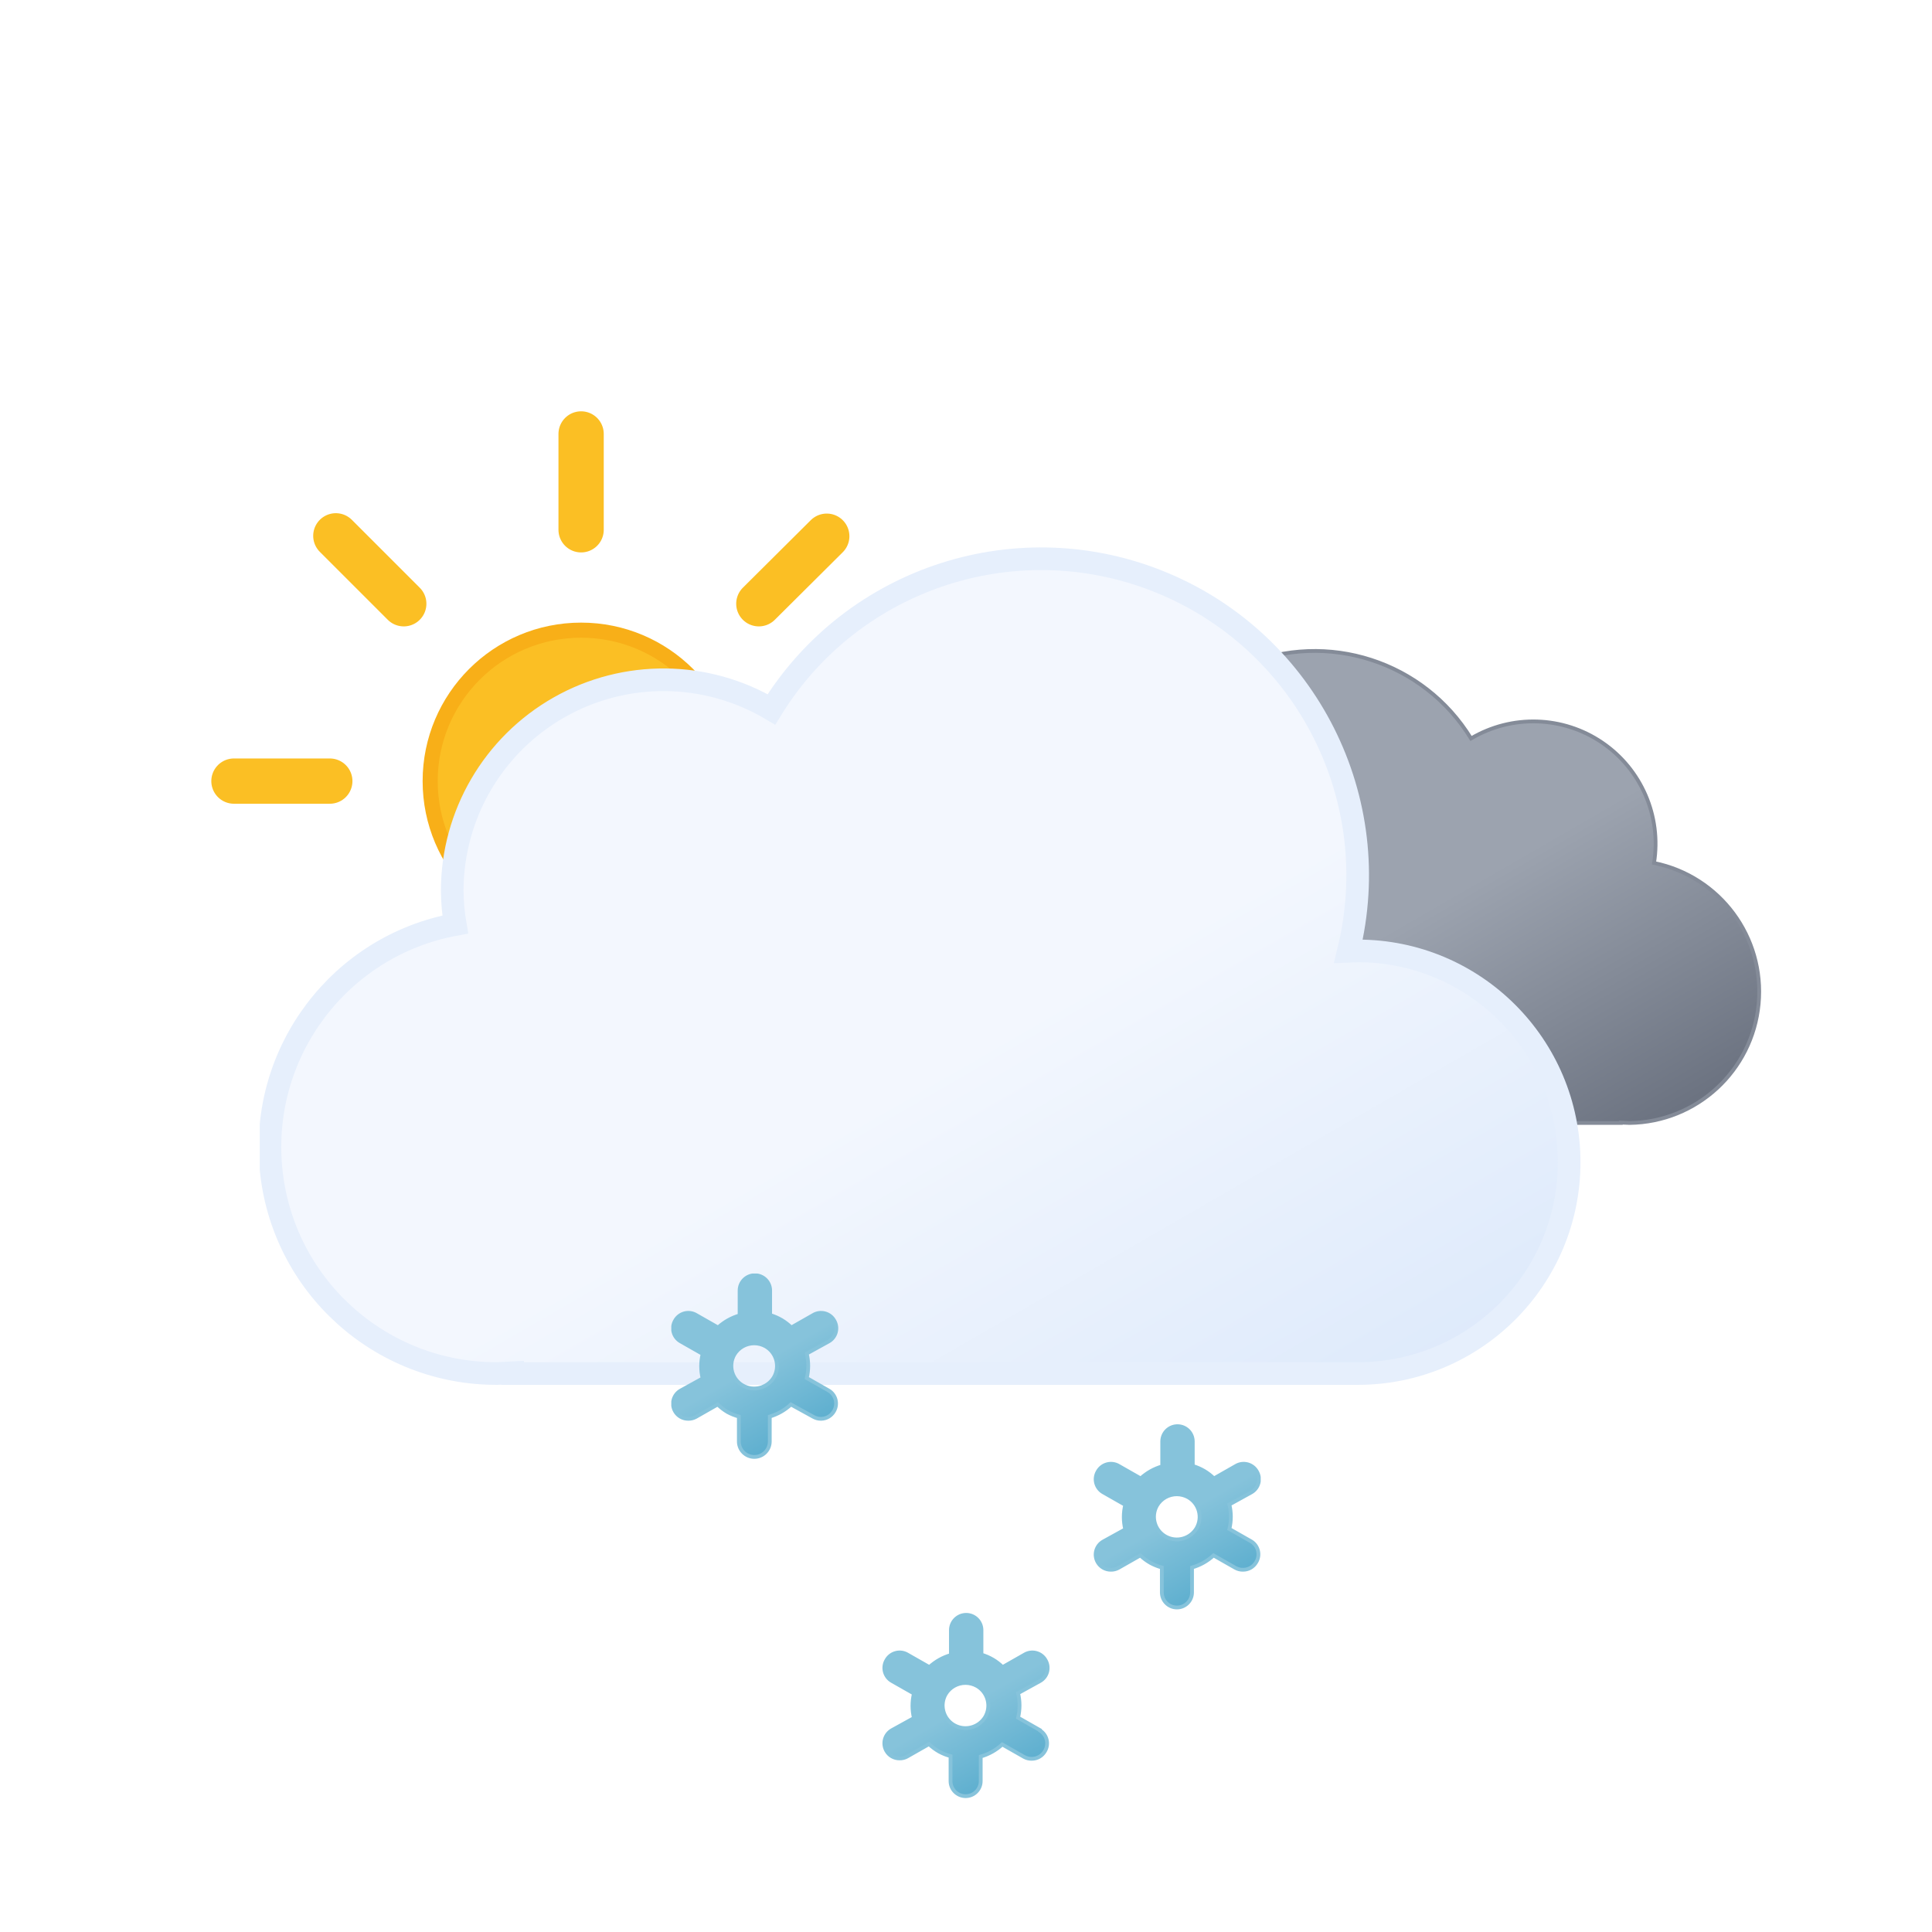
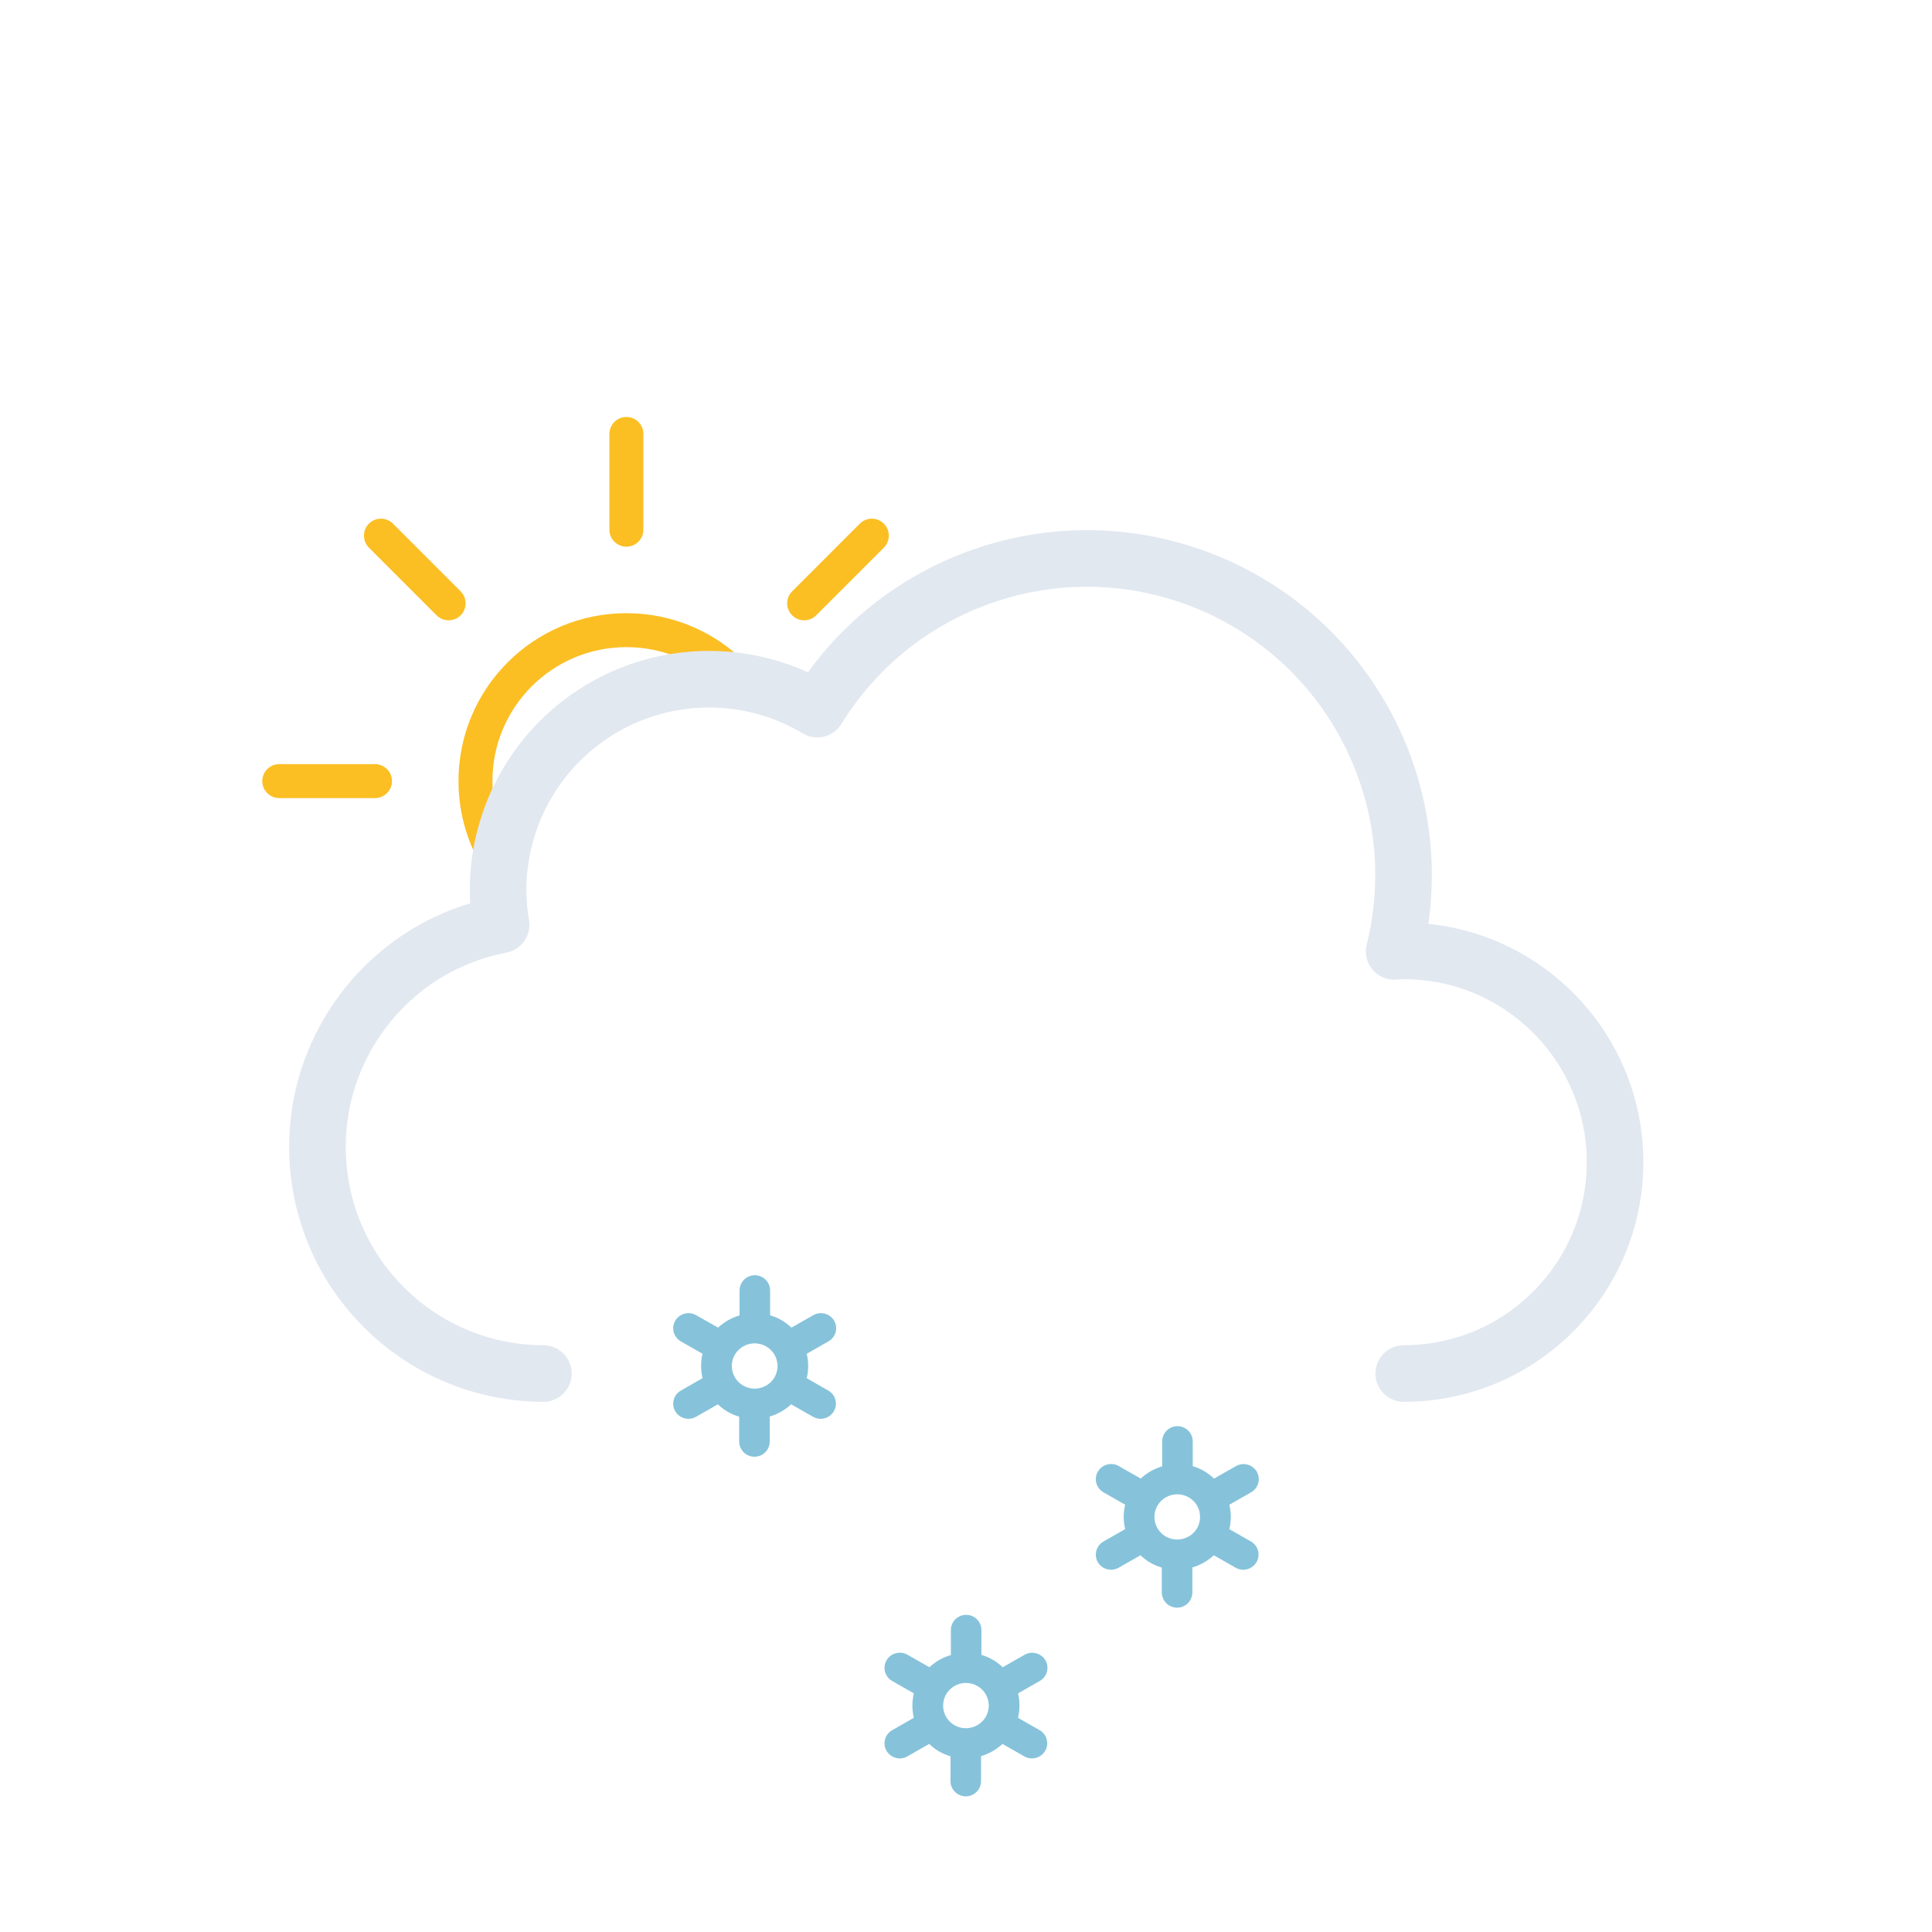
<svg xmlns="http://www.w3.org/2000/svg" xmlns:xlink="http://www.w3.org/1999/xlink" viewBox="0 0 512 512">
  <defs>
-     <linearGradient id="a" x1="99.5" x2="232.6" y1="30.7" y2="261.4" gradientUnits="userSpaceOnUse">
-       <stop offset="0" stop-color="#f3f7fe" />
-       <stop offset=".5" stop-color="#f3f7fe" />
-       <stop offset="1" stop-color="#deeafb" />
-     </linearGradient>
-     <linearGradient id="b" x1="52.7" x2="133.4" y1="9.6" y2="149.3" gradientUnits="userSpaceOnUse">
-       <stop offset="0" stop-color="#9ca3af" />
-       <stop offset=".5" stop-color="#9ca3af" />
-       <stop offset="1" stop-color="#6b7280" />
-     </linearGradient>
-     <linearGradient id="c" x1="11.4" x2="32.8" y1="5.9" y2="43.1" gradientUnits="userSpaceOnUse">
-       <stop offset="0" stop-color="#86c3db" />
-       <stop offset=".5" stop-color="#86c3db" />
-       <stop offset="1" stop-color="#5eafcf" />
-     </linearGradient>
-     <linearGradient xlink:href="#c" id="d" x1="67.4" x2="88.8" y1="95.9" y2="133.1" />
-     <linearGradient xlink:href="#c" id="e" x1="123.4" x2="144.8" y1="45.9" y2="83.1" />
-     <linearGradient id="f" x1="78" x2="118" y1="63.4" y2="132.7" gradientUnits="userSpaceOnUse">
-       <stop offset="0" stop-color="#fbbf24" />
-       <stop offset=".5" stop-color="#fbbf24" />
-       <stop offset="1" stop-color="#f59e0b" />
-     </linearGradient>
-     <symbol id="h" viewBox="0 0 196 196">
-       <circle cx="98" cy="98" r="40" fill="url(#f)" stroke="#f8af18" stroke-miterlimit="10" stroke-width="4" />
-       <path fill="none" stroke="#fbbf24" stroke-linecap="round" stroke-miterlimit="10" stroke-width="12" d="M98 31.4V6m0 184v-25.4M145.1 51l18-17.9M33 163l18-17.9M51 51 33 33m130.1 130.1-18-18M6 98h25.4M190 98h-25.4" />
+     <clipPath id="a">
+       <path d="M288,148a83.84,83.84,0,0,0-71.4,39.92A55.91,55.91,0,0,0,132,236a56.56,56.56,0,0,0,.8,9.08A60,60,0,0,0,84,304H0V0H288Z" fill="none" />
+     </clipPath>
+     <symbol id="c" viewBox="0 0 193 193">
+       <circle cx="96.5" cy="96.5" r="40" fill="none" stroke="#fbbf24" stroke-miterlimit="10" stroke-width="9" />
+       <path d="M96.5,29.88V4.5m0,184V163.12M143.61,49.39l17.94-17.94M31.45,161.55l17.94-17.94m0-94.22L31.45,31.45m130.1,130.1-17.94-17.94M4.5,96.5H29.88m158.62,0H163.12" fill="none" stroke="#fbbf24" stroke-linecap="round" stroke-miterlimit="10" stroke-width="9" />
    </symbol>
-     <symbol id="j" viewBox="0 0 200.3 126.1">
-       <path fill="url(#b)" stroke="#848b98" stroke-miterlimit="10" d="M.5 93.2a32.4 32.4 0 0032.4 32.4h129.8v-.1l2.3.1a34.8 34.8 0 006.5-68.9 32.4 32.4 0 00-48.5-33 48.6 48.6 0 00-88.6 37.1h-1.5A32.4 32.4 0 00.5 93.1Z" />
+     <symbol id="d" viewBox="0 0 359 231">
+       <path d="M295.5,223.5a56,56,0,0,0,0-112c-.85,0-1.68.09-2.53.13A83.9,83.9,0,0,0,140.1,47.42,55.91,55.91,0,0,0,55.5,95.5a56.56,56.56,0,0,0,.8,9.08A60,60,0,0,0,67.5,223.5" fill="none" stroke="#e2e8f0" stroke-linecap="round" stroke-linejoin="round" stroke-width="15" />
    </symbol>
-     <symbol id="k" viewBox="0 0 350 222">
-       <path fill="url(#a)" stroke="#e6effc" stroke-miterlimit="10" stroke-width="6" d="m291 107-2.5.1A83.9 83.9 0 00135.6 43 56 56 0 0051 91a56.6 56.6 0 00.8 9A60 60 0 0063 219l4-.2v.2h224a56 56 0 000-112Z" />
+     <symbol id="b" viewBox="0 0 435.5 371.5">
+       <g clip-path="url(#a)">
+         <use width="193" height="193" transform="translate(69.5 110.5)" xlink:href="#c" />
+       </g>
+       <use width="359" height="231" transform="translate(76.5 140.5)" xlink:href="#d" />
    </symbol>
-     <symbol id="i" viewBox="0 0 398 222">
-       <use xlink:href="#j" width="200.3" height="126.1" transform="translate(198 27)" />
-       <use xlink:href="#k" width="350" height="222" />
-     </symbol>
-     <symbol id="g" viewBox="0 0 410.8 258">
-       <use xlink:href="#h" width="196" height="196" />
-       <use xlink:href="#i" width="398" height="222" transform="translate(12.84 36)" />
-     </symbol>
-     <symbol id="l" viewBox="0 0 156.2 139">
-       <path fill="url(#c)" stroke="#86c3db" stroke-miterlimit="10" d="m41.7 31-5.8-3.3a13.7 13.7 0 000-6.5l5.8-3.2a4 4 0 001.5-5.5 4 4 0 00-5.6-1.5l-5.8 3.3a13.6 13.6 0 00-2.6-2 13.8 13.8 0 00-3-1.3V4.5a4 4 0 00-8.1 0v6.6a14.3 14.3 0 00-5.7 3.2L6.6 11A4 4 0 001 12.5 4 4 0 002.5 18l5.8 3.3a13.7 13.7 0 000 6.5L2.5 31A4 4 0 001 36.5a4 4 0 003.5 2 4 4 0 002-.5l5.8-3.3a13.6 13.6 0 002.6 2 13.8 13.8 0 003 1.2v6.6a4 4 0 008.2 0v-6.6a14.2 14.2 0 005.6-3.2l6 3.3a4 4 0 002 .5 4 4 0 003.4-2 4 4 0 00-1.4-5.5ZM19 29.7a6 6 0 01-2.3-8.2 6.1 6.1 0 015.3-3 6.2 6.2 0 013 .8 6 6 0 012.2 8.2 6.1 6.1 0 01-8.2 2.2Z" />
-       <path fill="url(#d)" stroke="#86c3db" stroke-miterlimit="10" d="m97.7 121-5.8-3.3a13.7 13.7 0 000-6.5l5.8-3.2a4 4 0 001.5-5.5 4 4 0 00-5.6-1.5l-5.8 3.3a13.6 13.6 0 00-2.6-2 13.8 13.8 0 00-3-1.3v-6.5a4 4 0 00-8.1 0v6.6a14.3 14.3 0 00-5.7 3.2l-5.8-3.3a4 4 0 00-5.6 1.5 4 4 0 001.5 5.5l5.8 3.3a13.7 13.7 0 000 6.5l-5.8 3.2a4 4 0 00-1.5 5.5 4 4 0 003.5 2 4 4 0 002-.5l5.8-3.3a13.6 13.6 0 002.7 2 13.8 13.8 0 003 1.2v6.6a4 4 0 008 0V128a14.2 14.2 0 005.7-3.2l5.8 3.3a4 4 0 002 .5 4 4 0 003.5-2 4 4 0 00-1.3-5.5ZM75 119.7a6 6 0 01-2.3-8.2 6.1 6.1 0 015.3-3 6.2 6.2 0 013 .8 6 6 0 012.2 8.2 6.1 6.1 0 01-8.2 2.2Z" />
-       <path fill="url(#e)" stroke="#86c3db" stroke-miterlimit="10" d="m153.7 71-5.8-3.3a13.7 13.7 0 000-6.5l5.8-3.2a4 4 0 001.5-5.5 4 4 0 00-5.6-1.5l-5.8 3.3a13.6 13.6 0 00-2.6-2 13.8 13.8 0 00-3-1.3v-6.5a4 4 0 00-8.1 0v6.6a14.3 14.3 0 00-5.7 3.2l-5.8-3.3a4 4 0 00-5.6 1.5 4 4 0 001.5 5.5l5.8 3.3a13.7 13.7 0 000 6.5l-5.8 3.2a4 4 0 00-1.5 5.5 4 4 0 003.5 2 4 4 0 002-.5l5.8-3.3a13.6 13.6 0 002.7 2 13.8 13.8 0 003 1.2v6.6a4 4 0 008 0v-6.6a14.2 14.2 0 005.7-3.2l5.8 3.3a4 4 0 002 .5 4 4 0 003.5-2 4 4 0 00-1.3-5.5ZM131 69.7a6 6 0 01-2.3-8.2 6.1 6.1 0 015.3-3 6.2 6.2 0 013 .8 6 6 0 012.2 8.2 6.1 6.1 0 01-8.2 2.2Z" />
+     <symbol id="e" viewBox="0 0 155.2 138">
+       <path d="M41.17,30.54l-5.78-3.3a13.74,13.74,0,0,0,0-6.47l5.79-3.31A4,4,0,0,0,42.66,12a4.08,4.08,0,0,0-5.54-1.46l-5.79,3.3a13.61,13.61,0,0,0-2.64-2,13.84,13.84,0,0,0-3-1.28V4a4.05,4.05,0,0,0-8.1,0v6.6a14.25,14.25,0,0,0-5.69,3.23L6.08,10.54A4.08,4.08,0,0,0,.54,12,4,4,0,0,0,2,17.46l5.78,3.3a13.74,13.74,0,0,0,0,6.47L2,30.54A4,4,0,0,0,.54,36a4.08,4.08,0,0,0,3.52,2,4,4,0,0,0,2-.54l5.79-3.3a13.61,13.61,0,0,0,2.64,2,13.8,13.8,0,0,0,3,1.27V44a4.05,4.05,0,0,0,8.1,0V37.39a14.22,14.22,0,0,0,5.68-3.23l5.79,3.3a4,4,0,0,0,2,.54,4.08,4.08,0,0,0,3.52-2A4,4,0,0,0,41.17,30.54ZM18.56,29.2A6,6,0,0,1,16.34,21a6.1,6.1,0,0,1,5.27-3,6.16,6.16,0,0,1,3,.8A6,6,0,0,1,26.86,27,6.12,6.12,0,0,1,18.56,29.2Z" fill="#86c3db" />
+       <path d="M97.17,120.54l-5.78-3.3a13.74,13.74,0,0,0,0-6.47l5.79-3.31A4,4,0,0,0,98.66,102a4.08,4.08,0,0,0-5.54-1.46l-5.79,3.3a13.61,13.61,0,0,0-2.64-2,13.84,13.84,0,0,0-3-1.28V94a4.05,4.05,0,0,0-8.1,0v6.6a14.25,14.25,0,0,0-5.69,3.23l-5.78-3.29A4.08,4.08,0,0,0,56.54,102,4,4,0,0,0,58,107.46l5.78,3.3a13.74,13.74,0,0,0,0,6.47L58,120.54A4,4,0,0,0,56.54,126a4.08,4.08,0,0,0,3.52,2,4,4,0,0,0,2-.54l5.79-3.3a13.61,13.61,0,0,0,2.64,2,13.8,13.8,0,0,0,3,1.27V134a4.05,4.05,0,0,0,8.1,0v-6.61a14.22,14.22,0,0,0,5.68-3.23l5.79,3.3a4,4,0,0,0,2,.54,4.08,4.08,0,0,0,3.52-2A4,4,0,0,0,97.17,120.54ZM74.56,119.2a6,6,0,0,1-2.22-8.2,6.1,6.1,0,0,1,5.27-3,6.16,6.16,0,0,1,3,.8,6,6,0,0,1,2.22,8.2A6.12,6.12,0,0,1,74.56,119.2Z" fill="#86c3db" />
+       <path d="M153.17,70.54l-5.78-3.3a13.74,13.74,0,0,0,0-6.47l5.79-3.31A4,4,0,0,0,154.66,52a4.08,4.08,0,0,0-5.54-1.46l-5.79,3.3a13.61,13.61,0,0,0-2.64-2,13.84,13.84,0,0,0-3-1.28V44a4.05,4.05,0,0,0-8.1,0v6.6a14.25,14.25,0,0,0-5.69,3.23l-5.78-3.29A4.08,4.08,0,0,0,112.54,52,4,4,0,0,0,114,57.46l5.78,3.3a13.74,13.74,0,0,0,0,6.47L114,70.54A4,4,0,0,0,112.54,76a4.08,4.08,0,0,0,3.52,2,4,4,0,0,0,2-.54l5.79-3.3a13.61,13.61,0,0,0,2.64,2,13.8,13.8,0,0,0,3,1.27V84a4.05,4.05,0,0,0,8.1,0V77.39a14.22,14.22,0,0,0,5.68-3.23l5.79,3.3a4,4,0,0,0,2,.54,4.08,4.08,0,0,0,3.52-2A4,4,0,0,0,153.17,70.54ZM130.56,69.2a6,6,0,0,1-2.22-8.2,6.1,6.1,0,0,1,5.27-3,6.16,6.16,0,0,1,3,.8,6,6,0,0,1,2.22,8.2A6.12,6.12,0,0,1,130.56,69.2Z" fill="#86c3db" />
    </symbol>
  </defs>
-   <use xlink:href="#g" width="410.8" height="258" transform="translate(56 109)" />
-   <use xlink:href="#l" width="156.2" height="139" transform="translate(177.9 337.5)" />
+   <use width="435.5" height="371.5" xlink:href="#b" />
+   <use width="155.2" height="138" transform="translate(178.4 338)" xlink:href="#e" />
</svg>
